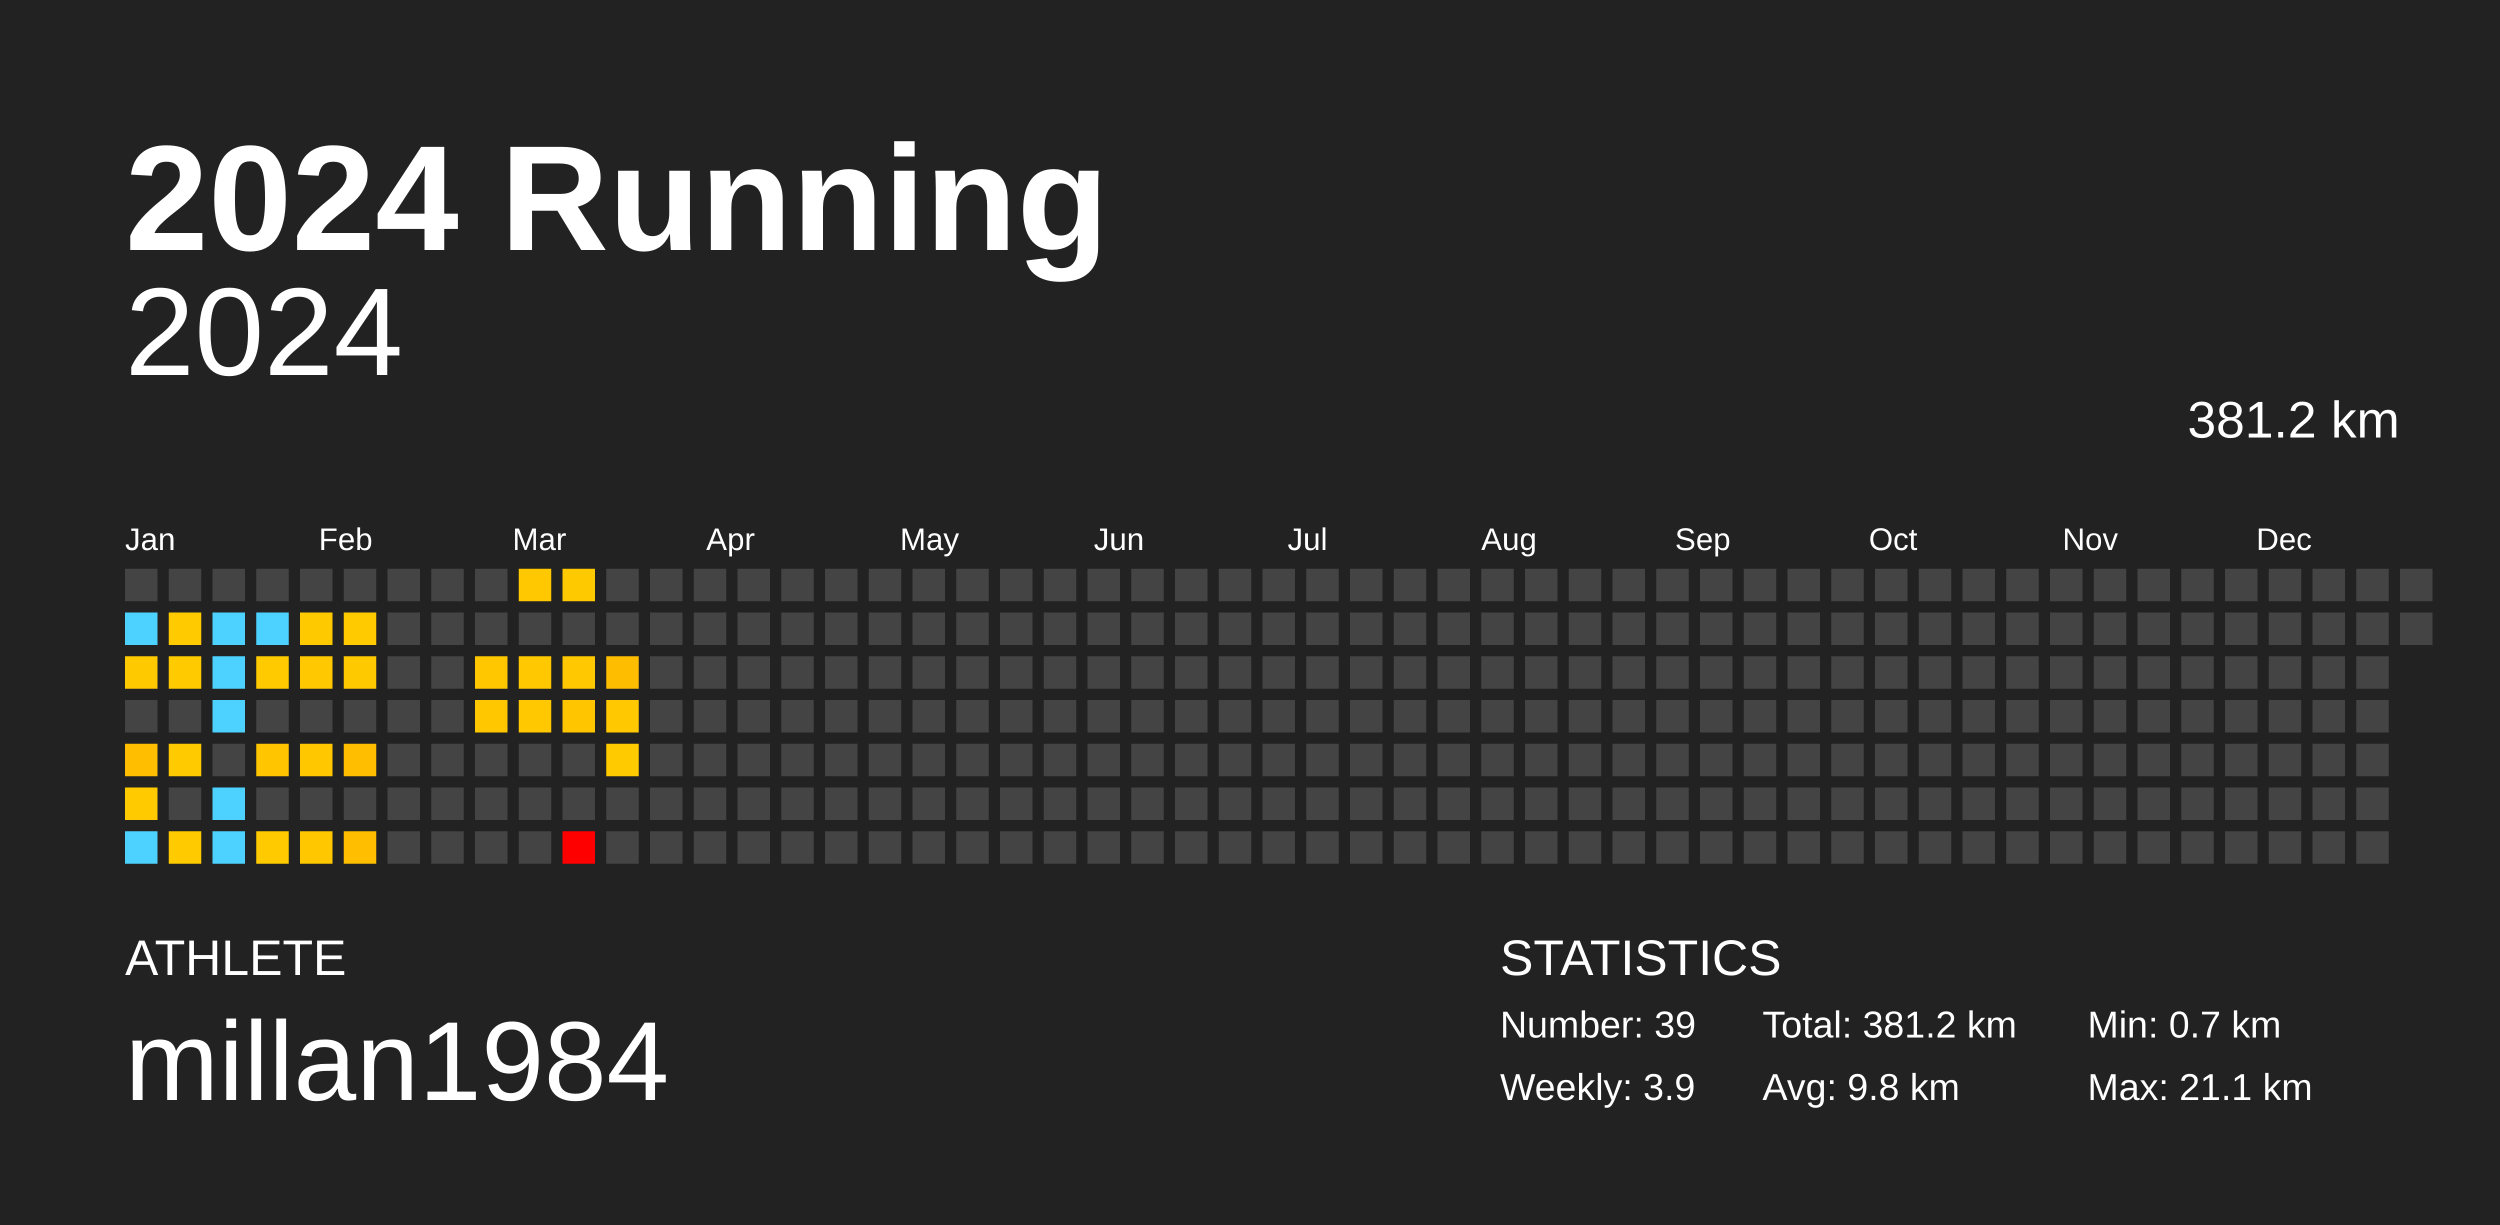
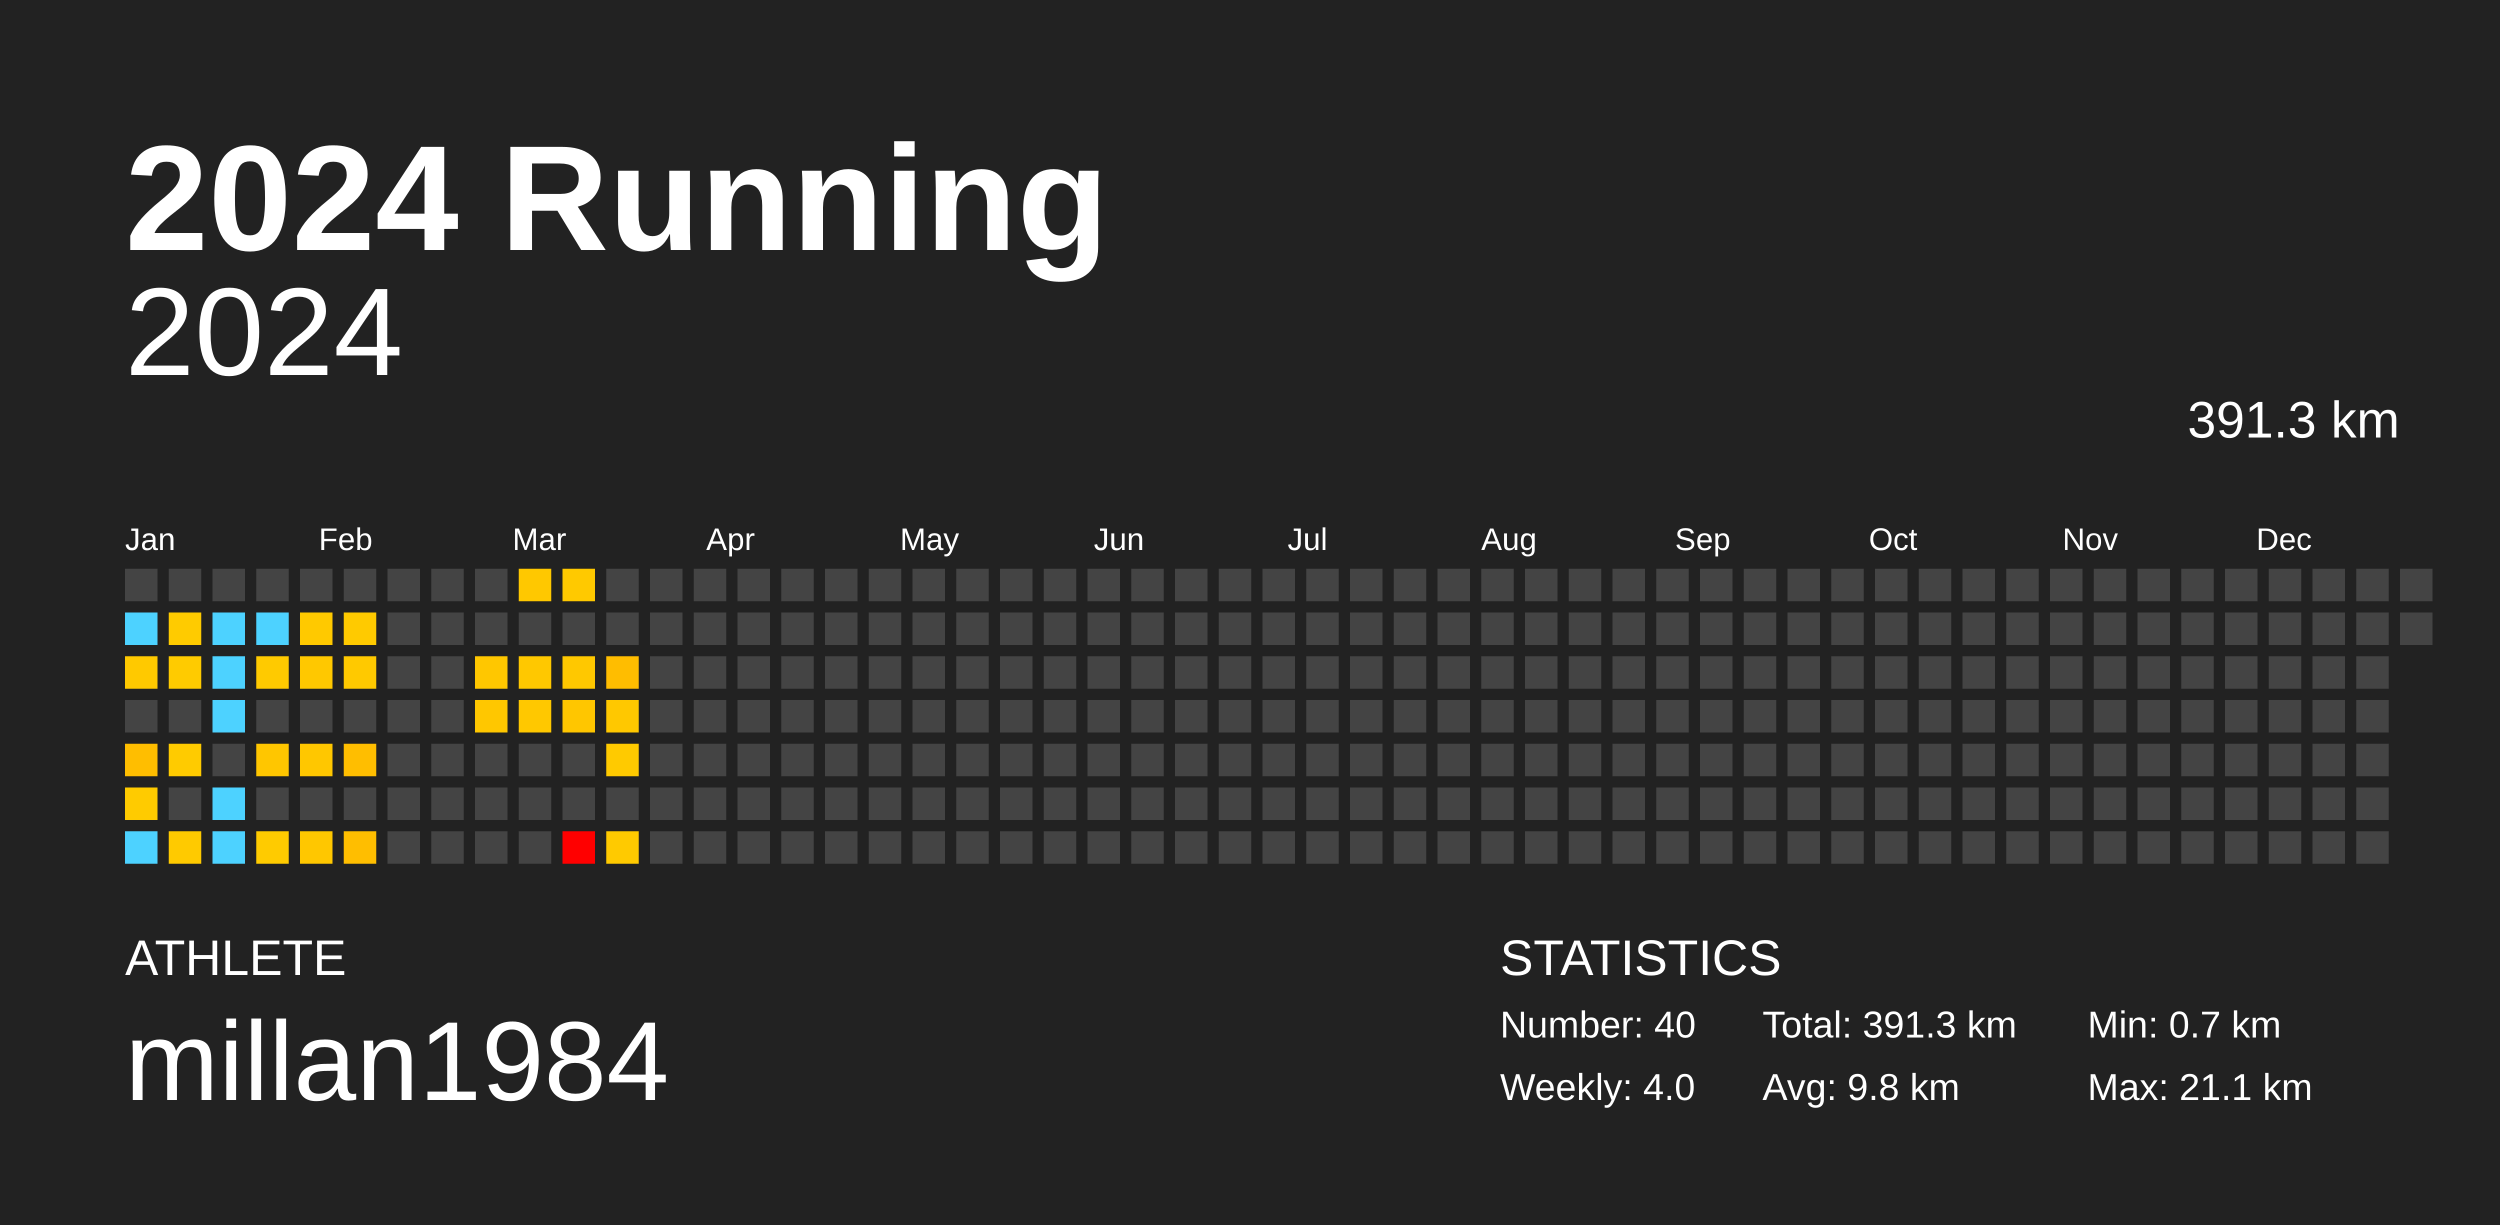
<svg xmlns="http://www.w3.org/2000/svg" baseProfile="full" height="98mm" version="1.1" viewBox="0,0,200,98" width="200mm">
  <defs />
  <rect fill="#222222" height="98" width="200" x="0" y="0" />
  <text fill="#FFFFFF" style="font-size:12px; font-family:Arial; font-weight:bold;" x="10" y="20">2024 Running</text>
  <text fill="#FFFFFF" style="font-size:4px; font-family:Arial" x="10" y="78">ATHLETE</text>
  <text fill="#FFFFFF" style="font-size:9px; font-family:Arial" x="10" y="88">millan1984</text>
  <text fill="#FFFFFF" style="font-size:4px; font-family:Arial" x="120" y="78">STATISTICS</text>
-   <text fill="#FFFFFF" style="font-size:3px; font-family:Arial" x="120" y="83">Number: 39</text>
-   <text fill="#FFFFFF" style="font-size:3px; font-family:Arial" x="120" y="88">Weekly: 3.9</text>
-   <text fill="#FFFFFF" style="font-size:3px; font-family:Arial" x="141" y="83">Total: 381.2 km</text>
+   <text fill="#FFFFFF" style="font-size:3px; font-family:Arial" x="120" y="83">Number: 40</text>
+   <text fill="#FFFFFF" style="font-size:3px; font-family:Arial" x="120" y="88">Weekly: 4.0</text>
+   <text fill="#FFFFFF" style="font-size:3px; font-family:Arial" x="141" y="83">Total: 391.3 km</text>
  <text fill="#FFFFFF" style="font-size:3px; font-family:Arial" x="141" y="88">Avg: 9.8 km</text>
  <text fill="#FFFFFF" style="font-size:3px; font-family:Arial" x="167" y="83">Min: 0.7 km</text>
  <text fill="#FFFFFF" style="font-size:3px; font-family:Arial" x="167" y="88">Max: 21.1 km</text>
  <text alignment-baseline="hanging" fill="#FFFFFF" style="font-size:10.0px; font-family:Arial;" x="10" y="30">2024</text>
-   <text alignment-baseline="hanging" fill="#FFFFFF" style="font-size:4.125px; font-family:Arial;" x="175" y="35">381.2 km</text>
+   <text alignment-baseline="hanging" fill="#FFFFFF" style="font-size:4.125px; font-family:Arial;" x="175" y="35">391.3 km</text>
  <text fill="#FFFFFF" style="font-size:2.5px; font-family:Arial" x="10.0" y="44">Jan</text>
  <text fill="#FFFFFF" style="font-size:2.5px; font-family:Arial" x="25.5" y="44">Feb</text>
  <text fill="#FFFFFF" style="font-size:2.5px; font-family:Arial" x="41.0" y="44">Mar</text>
  <text fill="#FFFFFF" style="font-size:2.5px; font-family:Arial" x="56.5" y="44">Apr</text>
  <text fill="#FFFFFF" style="font-size:2.5px; font-family:Arial" x="72.0" y="44">May</text>
  <text fill="#FFFFFF" style="font-size:2.5px; font-family:Arial" x="87.5" y="44">Jun</text>
  <text fill="#FFFFFF" style="font-size:2.5px; font-family:Arial" x="103.0" y="44">Jul</text>
  <text fill="#FFFFFF" style="font-size:2.5px; font-family:Arial" x="118.5" y="44">Aug</text>
  <text fill="#FFFFFF" style="font-size:2.5px; font-family:Arial" x="134.0" y="44">Sep</text>
  <text fill="#FFFFFF" style="font-size:2.5px; font-family:Arial" x="149.5" y="44">Oct</text>
  <text fill="#FFFFFF" style="font-size:2.5px; font-family:Arial" x="165.0" y="44">Nov</text>
  <text fill="#FFFFFF" style="font-size:2.5px; font-family:Arial" x="180.5" y="44">Dec</text>
  <rect fill="#444444" height="2.6" width="2.6" x="10.0" y="45.5" />
  <rect fill="#4dd2ff" height="2.6" width="2.6" x="10.0" y="49.0" />
  <rect fill="#ffc900" height="2.6" width="2.6" x="10.0" y="52.5" />
  <rect fill="#444444" height="2.6" width="2.6" x="10.0" y="56.0" />
  <rect fill="#ffbe00" height="2.6" width="2.6" x="10.0" y="59.5" />
  <rect fill="#ffcb00" height="2.6" width="2.6" x="10.0" y="63.0" />
  <rect fill="#4dd2ff" height="2.6" width="2.6" x="10.0" y="66.5" />
  <rect fill="#444444" height="2.6" width="2.6" x="13.5" y="45.5" />
  <rect fill="#ffcb00" height="2.6" width="2.6" x="13.5" y="49.0" />
  <rect fill="#ffcb00" height="2.6" width="2.6" x="13.5" y="52.5" />
  <rect fill="#444444" height="2.6" width="2.6" x="13.5" y="56.0" />
  <rect fill="#ffcb00" height="2.6" width="2.6" x="13.5" y="59.5" />
  <rect fill="#444444" height="2.6" width="2.6" x="13.5" y="63.0" />
  <rect fill="#ffca00" height="2.6" width="2.6" x="13.5" y="66.5" />
  <rect fill="#444444" height="2.6" width="2.6" x="17.0" y="45.5" />
  <rect fill="#4dd2ff" height="2.6" width="2.6" x="17.0" y="49.0" />
  <rect fill="#4dd2ff" height="2.6" width="2.6" x="17.0" y="52.5" />
  <rect fill="#4dd2ff" height="2.6" width="2.6" x="17.0" y="56.0" />
  <rect fill="#444444" height="2.6" width="2.6" x="17.0" y="59.5" />
  <rect fill="#4dd2ff" height="2.6" width="2.6" x="17.0" y="63.0" />
  <rect fill="#4dd2ff" height="2.6" width="2.6" x="17.0" y="66.5" />
  <rect fill="#444444" height="2.6" width="2.6" x="20.5" y="45.5" />
  <rect fill="#4dd2ff" height="2.6" width="2.6" x="20.5" y="49.0" />
  <rect fill="#ffca00" height="2.6" width="2.6" x="20.5" y="52.5" />
  <rect fill="#444444" height="2.6" width="2.6" x="20.5" y="56.0" />
  <rect fill="#ffc600" height="2.6" width="2.6" x="20.5" y="59.5" />
  <rect fill="#444444" height="2.6" width="2.6" x="20.5" y="63.0" />
  <rect fill="#ffcb00" height="2.6" width="2.6" x="20.5" y="66.5" />
  <rect fill="#444444" height="2.6" width="2.6" x="24.0" y="45.5" />
  <rect fill="#ffc900" height="2.6" width="2.6" x="24.0" y="49.0" />
  <rect fill="#ffc800" height="2.6" width="2.6" x="24.0" y="52.5" />
  <rect fill="#444444" height="2.6" width="2.6" x="24.0" y="56.0" />
  <rect fill="#ffc700" height="2.6" width="2.6" x="24.0" y="59.5" />
  <rect fill="#444444" height="2.6" width="2.6" x="24.0" y="63.0" />
  <rect fill="#ffc700" height="2.6" width="2.6" x="24.0" y="66.5" />
  <rect fill="#444444" height="2.6" width="2.6" x="27.5" y="45.5" />
  <rect fill="#ffca00" height="2.6" width="2.6" x="27.5" y="49.0" />
  <rect fill="#ffc900" height="2.6" width="2.6" x="27.5" y="52.5" />
  <rect fill="#444444" height="2.6" width="2.6" x="27.5" y="56.0" />
  <rect fill="#ffbe00" height="2.6" width="2.6" x="27.5" y="59.5" />
  <rect fill="#444444" height="2.6" width="2.6" x="27.5" y="63.0" />
  <rect fill="#ffbe00" height="2.6" width="2.6" x="27.5" y="66.5" />
  <rect fill="#444444" height="2.6" width="2.6" x="31.0" y="45.5" />
  <rect fill="#444444" height="2.6" width="2.6" x="31.0" y="49.0" />
  <rect fill="#444444" height="2.6" width="2.6" x="31.0" y="52.5" />
  <rect fill="#444444" height="2.6" width="2.6" x="31.0" y="56.0" />
  <rect fill="#444444" height="2.6" width="2.6" x="31.0" y="59.5" />
  <rect fill="#444444" height="2.6" width="2.6" x="31.0" y="63.0" />
  <rect fill="#444444" height="2.6" width="2.6" x="31.0" y="66.5" />
  <rect fill="#444444" height="2.6" width="2.6" x="34.5" y="45.5" />
  <rect fill="#444444" height="2.6" width="2.6" x="34.5" y="49.0" />
  <rect fill="#444444" height="2.6" width="2.6" x="34.5" y="52.5" />
  <rect fill="#444444" height="2.6" width="2.6" x="34.5" y="56.0" />
  <rect fill="#444444" height="2.6" width="2.6" x="34.5" y="59.5" />
  <rect fill="#444444" height="2.6" width="2.6" x="34.5" y="63.0" />
  <rect fill="#444444" height="2.6" width="2.6" x="34.5" y="66.5" />
  <rect fill="#444444" height="2.6" width="2.6" x="38.0" y="45.5" />
  <rect fill="#444444" height="2.6" width="2.6" x="38.0" y="49.0" />
  <rect fill="#ffc700" height="2.6" width="2.6" x="38.0" y="52.5" />
  <rect fill="#ffc700" height="2.6" width="2.6" x="38.0" y="56.0" />
  <rect fill="#444444" height="2.6" width="2.6" x="38.0" y="59.5" />
  <rect fill="#444444" height="2.6" width="2.6" x="38.0" y="63.0" />
  <rect fill="#444444" height="2.6" width="2.6" x="38.0" y="66.5" />
  <rect fill="#ffc800" height="2.6" width="2.6" x="41.5" y="45.5" />
  <rect fill="#444444" height="2.6" width="2.6" x="41.5" y="49.0" />
  <rect fill="#ffc800" height="2.6" width="2.6" x="41.5" y="52.5" />
  <rect fill="#ffc800" height="2.6" width="2.6" x="41.5" y="56.0" />
  <rect fill="#444444" height="2.6" width="2.6" x="41.5" y="59.5" />
  <rect fill="#444444" height="2.6" width="2.6" x="41.5" y="63.0" />
  <rect fill="#444444" height="2.6" width="2.6" x="41.5" y="66.5" />
  <rect fill="#ffc900" height="2.6" width="2.6" x="45.0" y="45.5" />
  <rect fill="#444444" height="2.6" width="2.6" x="45.0" y="49.0" />
  <rect fill="#ffc800" height="2.6" width="2.6" x="45.0" y="52.5" />
  <rect fill="#ffc600" height="2.6" width="2.6" x="45.0" y="56.0" />
  <rect fill="#444444" height="2.6" width="2.6" x="45.0" y="59.5" />
  <rect fill="#444444" height="2.6" width="2.6" x="45.0" y="63.0" />
  <rect fill="red" height="2.6" width="2.6" x="45.0" y="66.5" />
  <rect fill="#444444" height="2.6" width="2.6" x="48.5" y="45.5" />
  <rect fill="#444444" height="2.6" width="2.6" x="48.5" y="49.0" />
  <rect fill="#ffbd00" height="2.6" width="2.6" x="48.5" y="52.5" />
  <rect fill="#ffc800" height="2.6" width="2.6" x="48.5" y="56.0" />
  <rect fill="#ffca00" height="2.6" width="2.6" x="48.5" y="59.5" />
  <rect fill="#444444" height="2.6" width="2.6" x="48.5" y="63.0" />
-   <rect fill="#444444" height="2.6" width="2.6" x="48.5" y="66.5" />
+   <rect fill="#ffca00" height="2.6" width="2.6" x="48.5" y="66.5" />
  <rect fill="#444444" height="2.6" width="2.6" x="52.0" y="45.5" />
  <rect fill="#444444" height="2.6" width="2.6" x="52.0" y="49.0" />
  <rect fill="#444444" height="2.6" width="2.6" x="52.0" y="52.5" />
  <rect fill="#444444" height="2.6" width="2.6" x="52.0" y="56.0" />
  <rect fill="#444444" height="2.6" width="2.6" x="52.0" y="59.5" />
  <rect fill="#444444" height="2.6" width="2.6" x="52.0" y="63.0" />
  <rect fill="#444444" height="2.6" width="2.6" x="52.0" y="66.5" />
  <rect fill="#444444" height="2.6" width="2.6" x="55.5" y="45.5" />
  <rect fill="#444444" height="2.6" width="2.6" x="55.5" y="49.0" />
  <rect fill="#444444" height="2.6" width="2.6" x="55.5" y="52.5" />
  <rect fill="#444444" height="2.6" width="2.6" x="55.5" y="56.0" />
  <rect fill="#444444" height="2.6" width="2.6" x="55.5" y="59.5" />
  <rect fill="#444444" height="2.6" width="2.6" x="55.5" y="63.0" />
  <rect fill="#444444" height="2.6" width="2.6" x="55.5" y="66.5" />
  <rect fill="#444444" height="2.6" width="2.6" x="59.0" y="45.5" />
  <rect fill="#444444" height="2.6" width="2.6" x="59.0" y="49.0" />
  <rect fill="#444444" height="2.6" width="2.6" x="59.0" y="52.5" />
  <rect fill="#444444" height="2.6" width="2.6" x="59.0" y="56.0" />
  <rect fill="#444444" height="2.6" width="2.6" x="59.0" y="59.5" />
  <rect fill="#444444" height="2.6" width="2.6" x="59.0" y="63.0" />
  <rect fill="#444444" height="2.6" width="2.6" x="59.0" y="66.5" />
  <rect fill="#444444" height="2.6" width="2.6" x="62.5" y="45.5" />
  <rect fill="#444444" height="2.6" width="2.6" x="62.5" y="49.0" />
  <rect fill="#444444" height="2.6" width="2.6" x="62.5" y="52.5" />
  <rect fill="#444444" height="2.6" width="2.6" x="62.5" y="56.0" />
  <rect fill="#444444" height="2.6" width="2.6" x="62.5" y="59.5" />
  <rect fill="#444444" height="2.6" width="2.6" x="62.5" y="63.0" />
  <rect fill="#444444" height="2.6" width="2.6" x="62.5" y="66.5" />
  <rect fill="#444444" height="2.6" width="2.6" x="66.0" y="45.5" />
  <rect fill="#444444" height="2.6" width="2.6" x="66.0" y="49.0" />
  <rect fill="#444444" height="2.6" width="2.6" x="66.0" y="52.5" />
  <rect fill="#444444" height="2.6" width="2.6" x="66.0" y="56.0" />
  <rect fill="#444444" height="2.6" width="2.6" x="66.0" y="59.5" />
  <rect fill="#444444" height="2.6" width="2.6" x="66.0" y="63.0" />
  <rect fill="#444444" height="2.6" width="2.6" x="66.0" y="66.5" />
  <rect fill="#444444" height="2.6" width="2.6" x="69.5" y="45.5" />
  <rect fill="#444444" height="2.6" width="2.6" x="69.5" y="49.0" />
  <rect fill="#444444" height="2.6" width="2.6" x="69.5" y="52.5" />
  <rect fill="#444444" height="2.6" width="2.6" x="69.5" y="56.0" />
  <rect fill="#444444" height="2.6" width="2.6" x="69.5" y="59.5" />
  <rect fill="#444444" height="2.6" width="2.6" x="69.5" y="63.0" />
  <rect fill="#444444" height="2.6" width="2.6" x="69.5" y="66.5" />
  <rect fill="#444444" height="2.6" width="2.6" x="73.0" y="45.5" />
  <rect fill="#444444" height="2.6" width="2.6" x="73.0" y="49.0" />
  <rect fill="#444444" height="2.6" width="2.6" x="73.0" y="52.5" />
  <rect fill="#444444" height="2.6" width="2.6" x="73.0" y="56.0" />
  <rect fill="#444444" height="2.6" width="2.6" x="73.0" y="59.5" />
  <rect fill="#444444" height="2.6" width="2.6" x="73.0" y="63.0" />
  <rect fill="#444444" height="2.6" width="2.6" x="73.0" y="66.5" />
  <rect fill="#444444" height="2.6" width="2.6" x="76.5" y="45.5" />
  <rect fill="#444444" height="2.6" width="2.6" x="76.5" y="49.0" />
  <rect fill="#444444" height="2.6" width="2.6" x="76.5" y="52.5" />
  <rect fill="#444444" height="2.6" width="2.6" x="76.5" y="56.0" />
  <rect fill="#444444" height="2.6" width="2.6" x="76.5" y="59.5" />
  <rect fill="#444444" height="2.6" width="2.6" x="76.5" y="63.0" />
  <rect fill="#444444" height="2.6" width="2.6" x="76.5" y="66.5" />
  <rect fill="#444444" height="2.6" width="2.6" x="80.0" y="45.5" />
  <rect fill="#444444" height="2.6" width="2.6" x="80.0" y="49.0" />
  <rect fill="#444444" height="2.6" width="2.6" x="80.0" y="52.5" />
  <rect fill="#444444" height="2.6" width="2.6" x="80.0" y="56.0" />
  <rect fill="#444444" height="2.6" width="2.6" x="80.0" y="59.5" />
  <rect fill="#444444" height="2.6" width="2.6" x="80.0" y="63.0" />
  <rect fill="#444444" height="2.6" width="2.6" x="80.0" y="66.5" />
  <rect fill="#444444" height="2.6" width="2.6" x="83.5" y="45.5" />
  <rect fill="#444444" height="2.6" width="2.6" x="83.5" y="49.0" />
  <rect fill="#444444" height="2.6" width="2.6" x="83.5" y="52.5" />
  <rect fill="#444444" height="2.6" width="2.6" x="83.5" y="56.0" />
  <rect fill="#444444" height="2.6" width="2.6" x="83.5" y="59.5" />
  <rect fill="#444444" height="2.6" width="2.6" x="83.5" y="63.0" />
  <rect fill="#444444" height="2.6" width="2.6" x="83.5" y="66.5" />
  <rect fill="#444444" height="2.6" width="2.6" x="87.0" y="45.5" />
  <rect fill="#444444" height="2.6" width="2.6" x="87.0" y="49.0" />
  <rect fill="#444444" height="2.6" width="2.6" x="87.0" y="52.5" />
  <rect fill="#444444" height="2.6" width="2.6" x="87.0" y="56.0" />
  <rect fill="#444444" height="2.6" width="2.6" x="87.0" y="59.5" />
  <rect fill="#444444" height="2.6" width="2.6" x="87.0" y="63.0" />
  <rect fill="#444444" height="2.6" width="2.6" x="87.0" y="66.5" />
  <rect fill="#444444" height="2.6" width="2.6" x="90.5" y="45.5" />
  <rect fill="#444444" height="2.6" width="2.6" x="90.5" y="49.0" />
  <rect fill="#444444" height="2.6" width="2.6" x="90.5" y="52.5" />
  <rect fill="#444444" height="2.6" width="2.6" x="90.5" y="56.0" />
  <rect fill="#444444" height="2.6" width="2.6" x="90.5" y="59.5" />
  <rect fill="#444444" height="2.6" width="2.6" x="90.5" y="63.0" />
  <rect fill="#444444" height="2.6" width="2.6" x="90.5" y="66.5" />
  <rect fill="#444444" height="2.6" width="2.6" x="94.0" y="45.5" />
  <rect fill="#444444" height="2.6" width="2.6" x="94.0" y="49.0" />
  <rect fill="#444444" height="2.6" width="2.6" x="94.0" y="52.5" />
  <rect fill="#444444" height="2.6" width="2.6" x="94.0" y="56.0" />
  <rect fill="#444444" height="2.6" width="2.6" x="94.0" y="59.5" />
  <rect fill="#444444" height="2.6" width="2.6" x="94.0" y="63.0" />
  <rect fill="#444444" height="2.6" width="2.6" x="94.0" y="66.5" />
  <rect fill="#444444" height="2.6" width="2.6" x="97.5" y="45.5" />
  <rect fill="#444444" height="2.6" width="2.6" x="97.5" y="49.0" />
  <rect fill="#444444" height="2.6" width="2.6" x="97.5" y="52.5" />
  <rect fill="#444444" height="2.6" width="2.6" x="97.5" y="56.0" />
  <rect fill="#444444" height="2.6" width="2.6" x="97.5" y="59.5" />
  <rect fill="#444444" height="2.6" width="2.6" x="97.5" y="63.0" />
  <rect fill="#444444" height="2.6" width="2.6" x="97.5" y="66.5" />
  <rect fill="#444444" height="2.6" width="2.6" x="101.0" y="45.5" />
  <rect fill="#444444" height="2.6" width="2.6" x="101.0" y="49.0" />
  <rect fill="#444444" height="2.6" width="2.6" x="101.0" y="52.5" />
  <rect fill="#444444" height="2.6" width="2.6" x="101.0" y="56.0" />
  <rect fill="#444444" height="2.6" width="2.6" x="101.0" y="59.5" />
  <rect fill="#444444" height="2.6" width="2.6" x="101.0" y="63.0" />
  <rect fill="#444444" height="2.6" width="2.6" x="101.0" y="66.5" />
  <rect fill="#444444" height="2.6" width="2.6" x="104.5" y="45.5" />
  <rect fill="#444444" height="2.6" width="2.6" x="104.5" y="49.0" />
  <rect fill="#444444" height="2.6" width="2.6" x="104.5" y="52.5" />
  <rect fill="#444444" height="2.6" width="2.6" x="104.5" y="56.0" />
  <rect fill="#444444" height="2.6" width="2.6" x="104.5" y="59.5" />
  <rect fill="#444444" height="2.6" width="2.6" x="104.5" y="63.0" />
  <rect fill="#444444" height="2.6" width="2.6" x="104.5" y="66.5" />
  <rect fill="#444444" height="2.6" width="2.6" x="108.0" y="45.5" />
  <rect fill="#444444" height="2.6" width="2.6" x="108.0" y="49.0" />
  <rect fill="#444444" height="2.6" width="2.6" x="108.0" y="52.5" />
  <rect fill="#444444" height="2.6" width="2.6" x="108.0" y="56.0" />
  <rect fill="#444444" height="2.6" width="2.6" x="108.0" y="59.5" />
  <rect fill="#444444" height="2.6" width="2.6" x="108.0" y="63.0" />
  <rect fill="#444444" height="2.6" width="2.6" x="108.0" y="66.5" />
  <rect fill="#444444" height="2.6" width="2.6" x="111.5" y="45.5" />
  <rect fill="#444444" height="2.6" width="2.6" x="111.5" y="49.0" />
  <rect fill="#444444" height="2.6" width="2.6" x="111.5" y="52.5" />
  <rect fill="#444444" height="2.6" width="2.6" x="111.5" y="56.0" />
  <rect fill="#444444" height="2.6" width="2.6" x="111.5" y="59.5" />
  <rect fill="#444444" height="2.6" width="2.6" x="111.5" y="63.0" />
  <rect fill="#444444" height="2.6" width="2.6" x="111.5" y="66.5" />
  <rect fill="#444444" height="2.6" width="2.6" x="115.0" y="45.5" />
  <rect fill="#444444" height="2.6" width="2.6" x="115.0" y="49.0" />
  <rect fill="#444444" height="2.6" width="2.6" x="115.0" y="52.5" />
  <rect fill="#444444" height="2.6" width="2.6" x="115.0" y="56.0" />
  <rect fill="#444444" height="2.6" width="2.6" x="115.0" y="59.5" />
  <rect fill="#444444" height="2.6" width="2.6" x="115.0" y="63.0" />
  <rect fill="#444444" height="2.6" width="2.6" x="115.0" y="66.5" />
  <rect fill="#444444" height="2.6" width="2.6" x="118.5" y="45.5" />
  <rect fill="#444444" height="2.6" width="2.6" x="118.5" y="49.0" />
  <rect fill="#444444" height="2.6" width="2.6" x="118.5" y="52.5" />
  <rect fill="#444444" height="2.6" width="2.6" x="118.5" y="56.0" />
  <rect fill="#444444" height="2.6" width="2.6" x="118.5" y="59.5" />
  <rect fill="#444444" height="2.6" width="2.6" x="118.5" y="63.0" />
  <rect fill="#444444" height="2.6" width="2.6" x="118.5" y="66.5" />
  <rect fill="#444444" height="2.6" width="2.6" x="122.0" y="45.5" />
  <rect fill="#444444" height="2.6" width="2.6" x="122.0" y="49.0" />
  <rect fill="#444444" height="2.6" width="2.6" x="122.0" y="52.5" />
  <rect fill="#444444" height="2.6" width="2.6" x="122.0" y="56.0" />
  <rect fill="#444444" height="2.6" width="2.6" x="122.0" y="59.5" />
  <rect fill="#444444" height="2.6" width="2.6" x="122.0" y="63.0" />
  <rect fill="#444444" height="2.6" width="2.6" x="122.0" y="66.5" />
  <rect fill="#444444" height="2.6" width="2.6" x="125.5" y="45.5" />
  <rect fill="#444444" height="2.6" width="2.6" x="125.5" y="49.0" />
  <rect fill="#444444" height="2.6" width="2.6" x="125.5" y="52.5" />
  <rect fill="#444444" height="2.6" width="2.6" x="125.5" y="56.0" />
  <rect fill="#444444" height="2.6" width="2.6" x="125.5" y="59.5" />
  <rect fill="#444444" height="2.6" width="2.6" x="125.5" y="63.0" />
  <rect fill="#444444" height="2.6" width="2.6" x="125.5" y="66.5" />
  <rect fill="#444444" height="2.6" width="2.6" x="129.0" y="45.5" />
  <rect fill="#444444" height="2.6" width="2.6" x="129.0" y="49.0" />
  <rect fill="#444444" height="2.6" width="2.6" x="129.0" y="52.5" />
  <rect fill="#444444" height="2.6" width="2.6" x="129.0" y="56.0" />
  <rect fill="#444444" height="2.6" width="2.6" x="129.0" y="59.5" />
  <rect fill="#444444" height="2.6" width="2.6" x="129.0" y="63.0" />
  <rect fill="#444444" height="2.6" width="2.6" x="129.0" y="66.5" />
  <rect fill="#444444" height="2.6" width="2.6" x="132.5" y="45.5" />
  <rect fill="#444444" height="2.6" width="2.6" x="132.5" y="49.0" />
  <rect fill="#444444" height="2.6" width="2.6" x="132.5" y="52.5" />
  <rect fill="#444444" height="2.6" width="2.6" x="132.5" y="56.0" />
  <rect fill="#444444" height="2.6" width="2.6" x="132.5" y="59.5" />
  <rect fill="#444444" height="2.6" width="2.6" x="132.5" y="63.0" />
  <rect fill="#444444" height="2.6" width="2.6" x="132.5" y="66.5" />
  <rect fill="#444444" height="2.6" width="2.6" x="136.0" y="45.5" />
  <rect fill="#444444" height="2.6" width="2.6" x="136.0" y="49.0" />
  <rect fill="#444444" height="2.6" width="2.6" x="136.0" y="52.5" />
  <rect fill="#444444" height="2.6" width="2.6" x="136.0" y="56.0" />
  <rect fill="#444444" height="2.6" width="2.6" x="136.0" y="59.5" />
  <rect fill="#444444" height="2.6" width="2.6" x="136.0" y="63.0" />
  <rect fill="#444444" height="2.6" width="2.6" x="136.0" y="66.5" />
  <rect fill="#444444" height="2.6" width="2.6" x="139.5" y="45.5" />
  <rect fill="#444444" height="2.6" width="2.6" x="139.5" y="49.0" />
  <rect fill="#444444" height="2.6" width="2.6" x="139.5" y="52.5" />
  <rect fill="#444444" height="2.6" width="2.6" x="139.5" y="56.0" />
  <rect fill="#444444" height="2.6" width="2.6" x="139.5" y="59.5" />
  <rect fill="#444444" height="2.6" width="2.6" x="139.5" y="63.0" />
  <rect fill="#444444" height="2.6" width="2.6" x="139.5" y="66.5" />
  <rect fill="#444444" height="2.6" width="2.6" x="143.0" y="45.5" />
  <rect fill="#444444" height="2.6" width="2.6" x="143.0" y="49.0" />
  <rect fill="#444444" height="2.6" width="2.6" x="143.0" y="52.5" />
  <rect fill="#444444" height="2.6" width="2.6" x="143.0" y="56.0" />
  <rect fill="#444444" height="2.6" width="2.6" x="143.0" y="59.5" />
  <rect fill="#444444" height="2.6" width="2.6" x="143.0" y="63.0" />
  <rect fill="#444444" height="2.6" width="2.6" x="143.0" y="66.5" />
  <rect fill="#444444" height="2.6" width="2.6" x="146.5" y="45.5" />
  <rect fill="#444444" height="2.6" width="2.6" x="146.5" y="49.0" />
  <rect fill="#444444" height="2.6" width="2.6" x="146.5" y="52.5" />
  <rect fill="#444444" height="2.6" width="2.6" x="146.5" y="56.0" />
  <rect fill="#444444" height="2.6" width="2.6" x="146.5" y="59.5" />
  <rect fill="#444444" height="2.6" width="2.6" x="146.5" y="63.0" />
  <rect fill="#444444" height="2.6" width="2.6" x="146.5" y="66.5" />
  <rect fill="#444444" height="2.6" width="2.6" x="150.0" y="45.5" />
  <rect fill="#444444" height="2.6" width="2.6" x="150.0" y="49.0" />
  <rect fill="#444444" height="2.6" width="2.6" x="150.0" y="52.5" />
  <rect fill="#444444" height="2.6" width="2.6" x="150.0" y="56.0" />
  <rect fill="#444444" height="2.6" width="2.6" x="150.0" y="59.5" />
  <rect fill="#444444" height="2.6" width="2.6" x="150.0" y="63.0" />
  <rect fill="#444444" height="2.6" width="2.6" x="150.0" y="66.5" />
  <rect fill="#444444" height="2.6" width="2.6" x="153.5" y="45.5" />
  <rect fill="#444444" height="2.6" width="2.6" x="153.5" y="49.0" />
  <rect fill="#444444" height="2.6" width="2.6" x="153.5" y="52.5" />
  <rect fill="#444444" height="2.6" width="2.6" x="153.5" y="56.0" />
  <rect fill="#444444" height="2.6" width="2.6" x="153.5" y="59.5" />
  <rect fill="#444444" height="2.6" width="2.6" x="153.5" y="63.0" />
  <rect fill="#444444" height="2.6" width="2.6" x="153.5" y="66.5" />
  <rect fill="#444444" height="2.6" width="2.6" x="157.0" y="45.5" />
  <rect fill="#444444" height="2.6" width="2.6" x="157.0" y="49.0" />
  <rect fill="#444444" height="2.6" width="2.6" x="157.0" y="52.5" />
  <rect fill="#444444" height="2.6" width="2.6" x="157.0" y="56.0" />
  <rect fill="#444444" height="2.6" width="2.6" x="157.0" y="59.5" />
  <rect fill="#444444" height="2.6" width="2.6" x="157.0" y="63.0" />
  <rect fill="#444444" height="2.6" width="2.6" x="157.0" y="66.5" />
  <rect fill="#444444" height="2.6" width="2.6" x="160.5" y="45.5" />
  <rect fill="#444444" height="2.6" width="2.6" x="160.5" y="49.0" />
  <rect fill="#444444" height="2.6" width="2.6" x="160.5" y="52.5" />
  <rect fill="#444444" height="2.6" width="2.6" x="160.5" y="56.0" />
  <rect fill="#444444" height="2.6" width="2.6" x="160.5" y="59.5" />
  <rect fill="#444444" height="2.6" width="2.6" x="160.5" y="63.0" />
  <rect fill="#444444" height="2.6" width="2.6" x="160.5" y="66.5" />
  <rect fill="#444444" height="2.6" width="2.6" x="164.0" y="45.5" />
  <rect fill="#444444" height="2.6" width="2.6" x="164.0" y="49.0" />
  <rect fill="#444444" height="2.6" width="2.6" x="164.0" y="52.5" />
  <rect fill="#444444" height="2.6" width="2.6" x="164.0" y="56.0" />
  <rect fill="#444444" height="2.6" width="2.6" x="164.0" y="59.5" />
  <rect fill="#444444" height="2.6" width="2.6" x="164.0" y="63.0" />
  <rect fill="#444444" height="2.6" width="2.6" x="164.0" y="66.5" />
  <rect fill="#444444" height="2.6" width="2.6" x="167.5" y="45.5" />
  <rect fill="#444444" height="2.6" width="2.6" x="167.5" y="49.0" />
  <rect fill="#444444" height="2.6" width="2.6" x="167.5" y="52.5" />
  <rect fill="#444444" height="2.6" width="2.6" x="167.5" y="56.0" />
  <rect fill="#444444" height="2.6" width="2.6" x="167.5" y="59.5" />
  <rect fill="#444444" height="2.6" width="2.6" x="167.5" y="63.0" />
  <rect fill="#444444" height="2.6" width="2.6" x="167.5" y="66.5" />
  <rect fill="#444444" height="2.6" width="2.6" x="171.0" y="45.5" />
  <rect fill="#444444" height="2.6" width="2.6" x="171.0" y="49.0" />
  <rect fill="#444444" height="2.6" width="2.6" x="171.0" y="52.5" />
  <rect fill="#444444" height="2.6" width="2.6" x="171.0" y="56.0" />
  <rect fill="#444444" height="2.6" width="2.6" x="171.0" y="59.5" />
  <rect fill="#444444" height="2.6" width="2.6" x="171.0" y="63.0" />
  <rect fill="#444444" height="2.6" width="2.6" x="171.0" y="66.5" />
  <rect fill="#444444" height="2.6" width="2.6" x="174.5" y="45.5" />
  <rect fill="#444444" height="2.6" width="2.6" x="174.5" y="49.0" />
  <rect fill="#444444" height="2.6" width="2.6" x="174.5" y="52.5" />
  <rect fill="#444444" height="2.6" width="2.6" x="174.5" y="56.0" />
  <rect fill="#444444" height="2.6" width="2.6" x="174.5" y="59.5" />
  <rect fill="#444444" height="2.6" width="2.6" x="174.5" y="63.0" />
  <rect fill="#444444" height="2.6" width="2.6" x="174.5" y="66.5" />
  <rect fill="#444444" height="2.6" width="2.6" x="178.0" y="45.5" />
  <rect fill="#444444" height="2.6" width="2.6" x="178.0" y="49.0" />
  <rect fill="#444444" height="2.6" width="2.6" x="178.0" y="52.5" />
  <rect fill="#444444" height="2.6" width="2.6" x="178.0" y="56.0" />
  <rect fill="#444444" height="2.6" width="2.6" x="178.0" y="59.5" />
  <rect fill="#444444" height="2.6" width="2.6" x="178.0" y="63.0" />
  <rect fill="#444444" height="2.6" width="2.6" x="178.0" y="66.5" />
  <rect fill="#444444" height="2.6" width="2.6" x="181.5" y="45.5" />
  <rect fill="#444444" height="2.6" width="2.6" x="181.5" y="49.0" />
  <rect fill="#444444" height="2.6" width="2.6" x="181.5" y="52.5" />
  <rect fill="#444444" height="2.6" width="2.6" x="181.5" y="56.0" />
  <rect fill="#444444" height="2.6" width="2.6" x="181.5" y="59.5" />
  <rect fill="#444444" height="2.6" width="2.6" x="181.5" y="63.0" />
  <rect fill="#444444" height="2.6" width="2.6" x="181.5" y="66.5" />
  <rect fill="#444444" height="2.6" width="2.6" x="185.0" y="45.5" />
  <rect fill="#444444" height="2.6" width="2.6" x="185.0" y="49.0" />
  <rect fill="#444444" height="2.6" width="2.6" x="185.0" y="52.5" />
  <rect fill="#444444" height="2.6" width="2.6" x="185.0" y="56.0" />
  <rect fill="#444444" height="2.6" width="2.6" x="185.0" y="59.5" />
  <rect fill="#444444" height="2.6" width="2.6" x="185.0" y="63.0" />
  <rect fill="#444444" height="2.6" width="2.6" x="185.0" y="66.5" />
  <rect fill="#444444" height="2.6" width="2.6" x="188.5" y="45.5" />
  <rect fill="#444444" height="2.6" width="2.6" x="188.5" y="49.0" />
  <rect fill="#444444" height="2.6" width="2.6" x="188.5" y="52.5" />
  <rect fill="#444444" height="2.6" width="2.6" x="188.5" y="56.0" />
  <rect fill="#444444" height="2.6" width="2.6" x="188.5" y="59.5" />
  <rect fill="#444444" height="2.6" width="2.6" x="188.5" y="63.0" />
  <rect fill="#444444" height="2.6" width="2.6" x="188.5" y="66.5" />
  <rect fill="#444444" height="2.6" width="2.6" x="192.0" y="45.5" />
  <rect fill="#444444" height="2.6" width="2.6" x="192.0" y="49.0" />
</svg>
